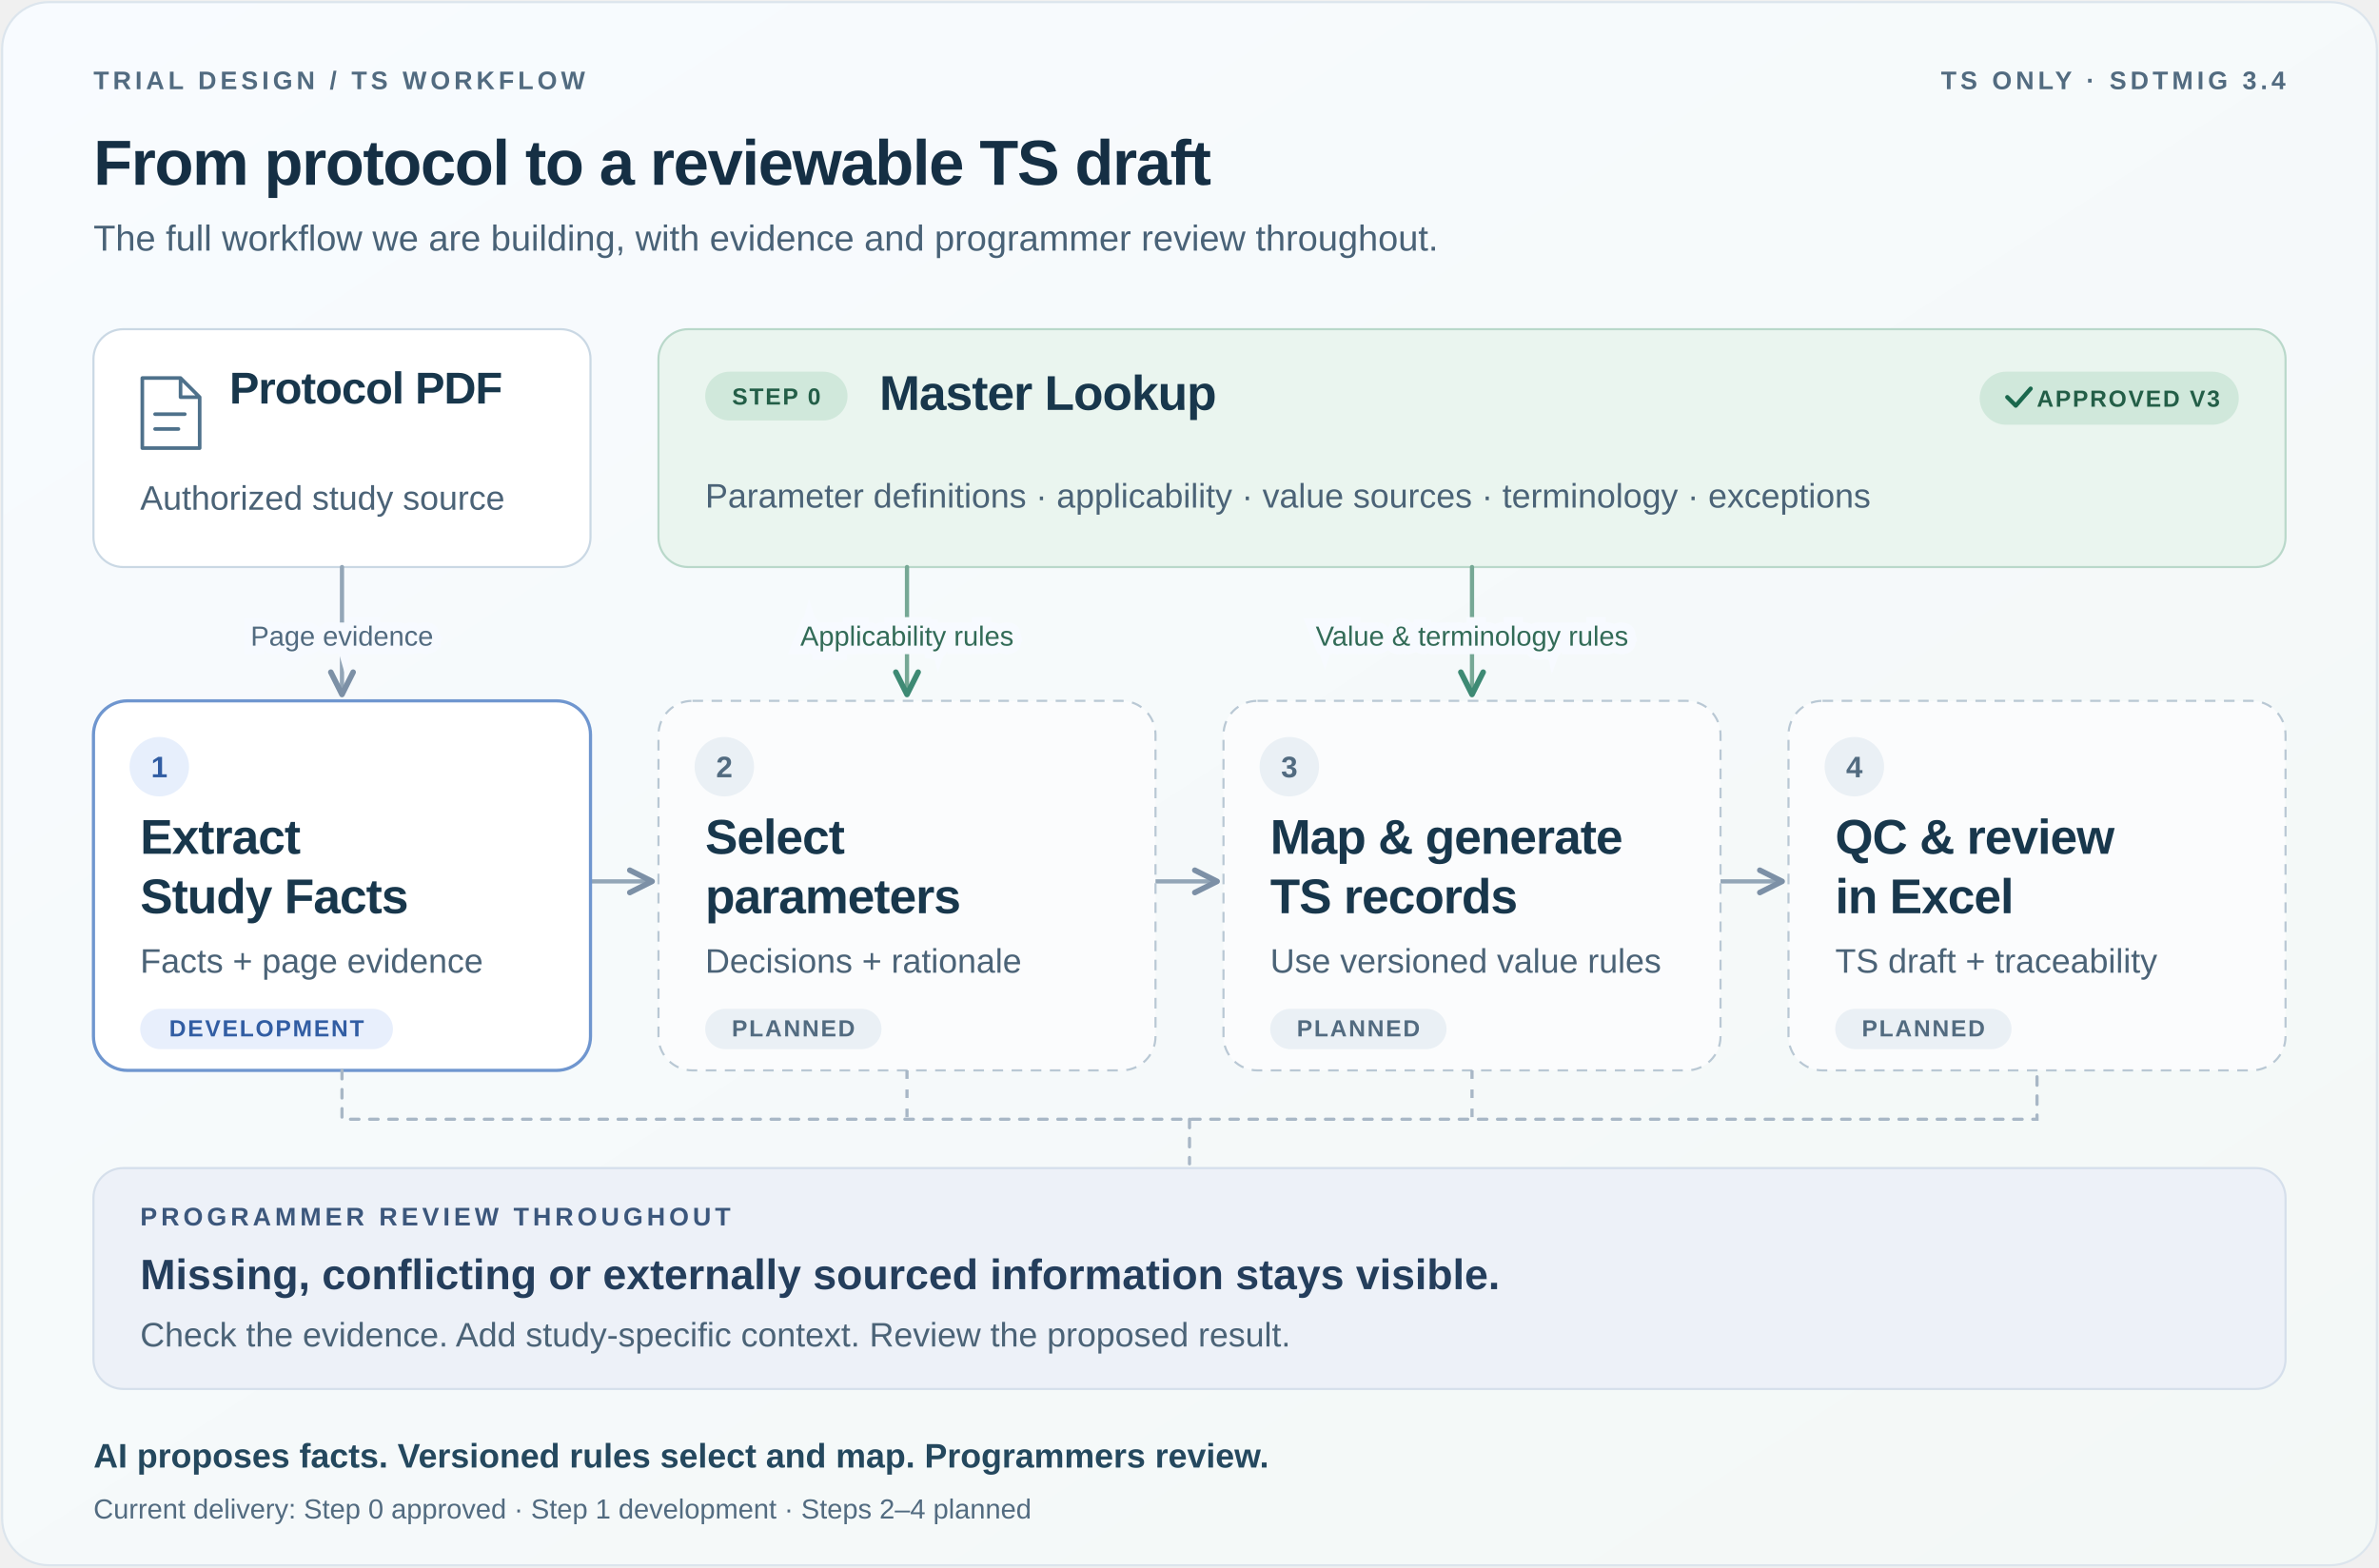
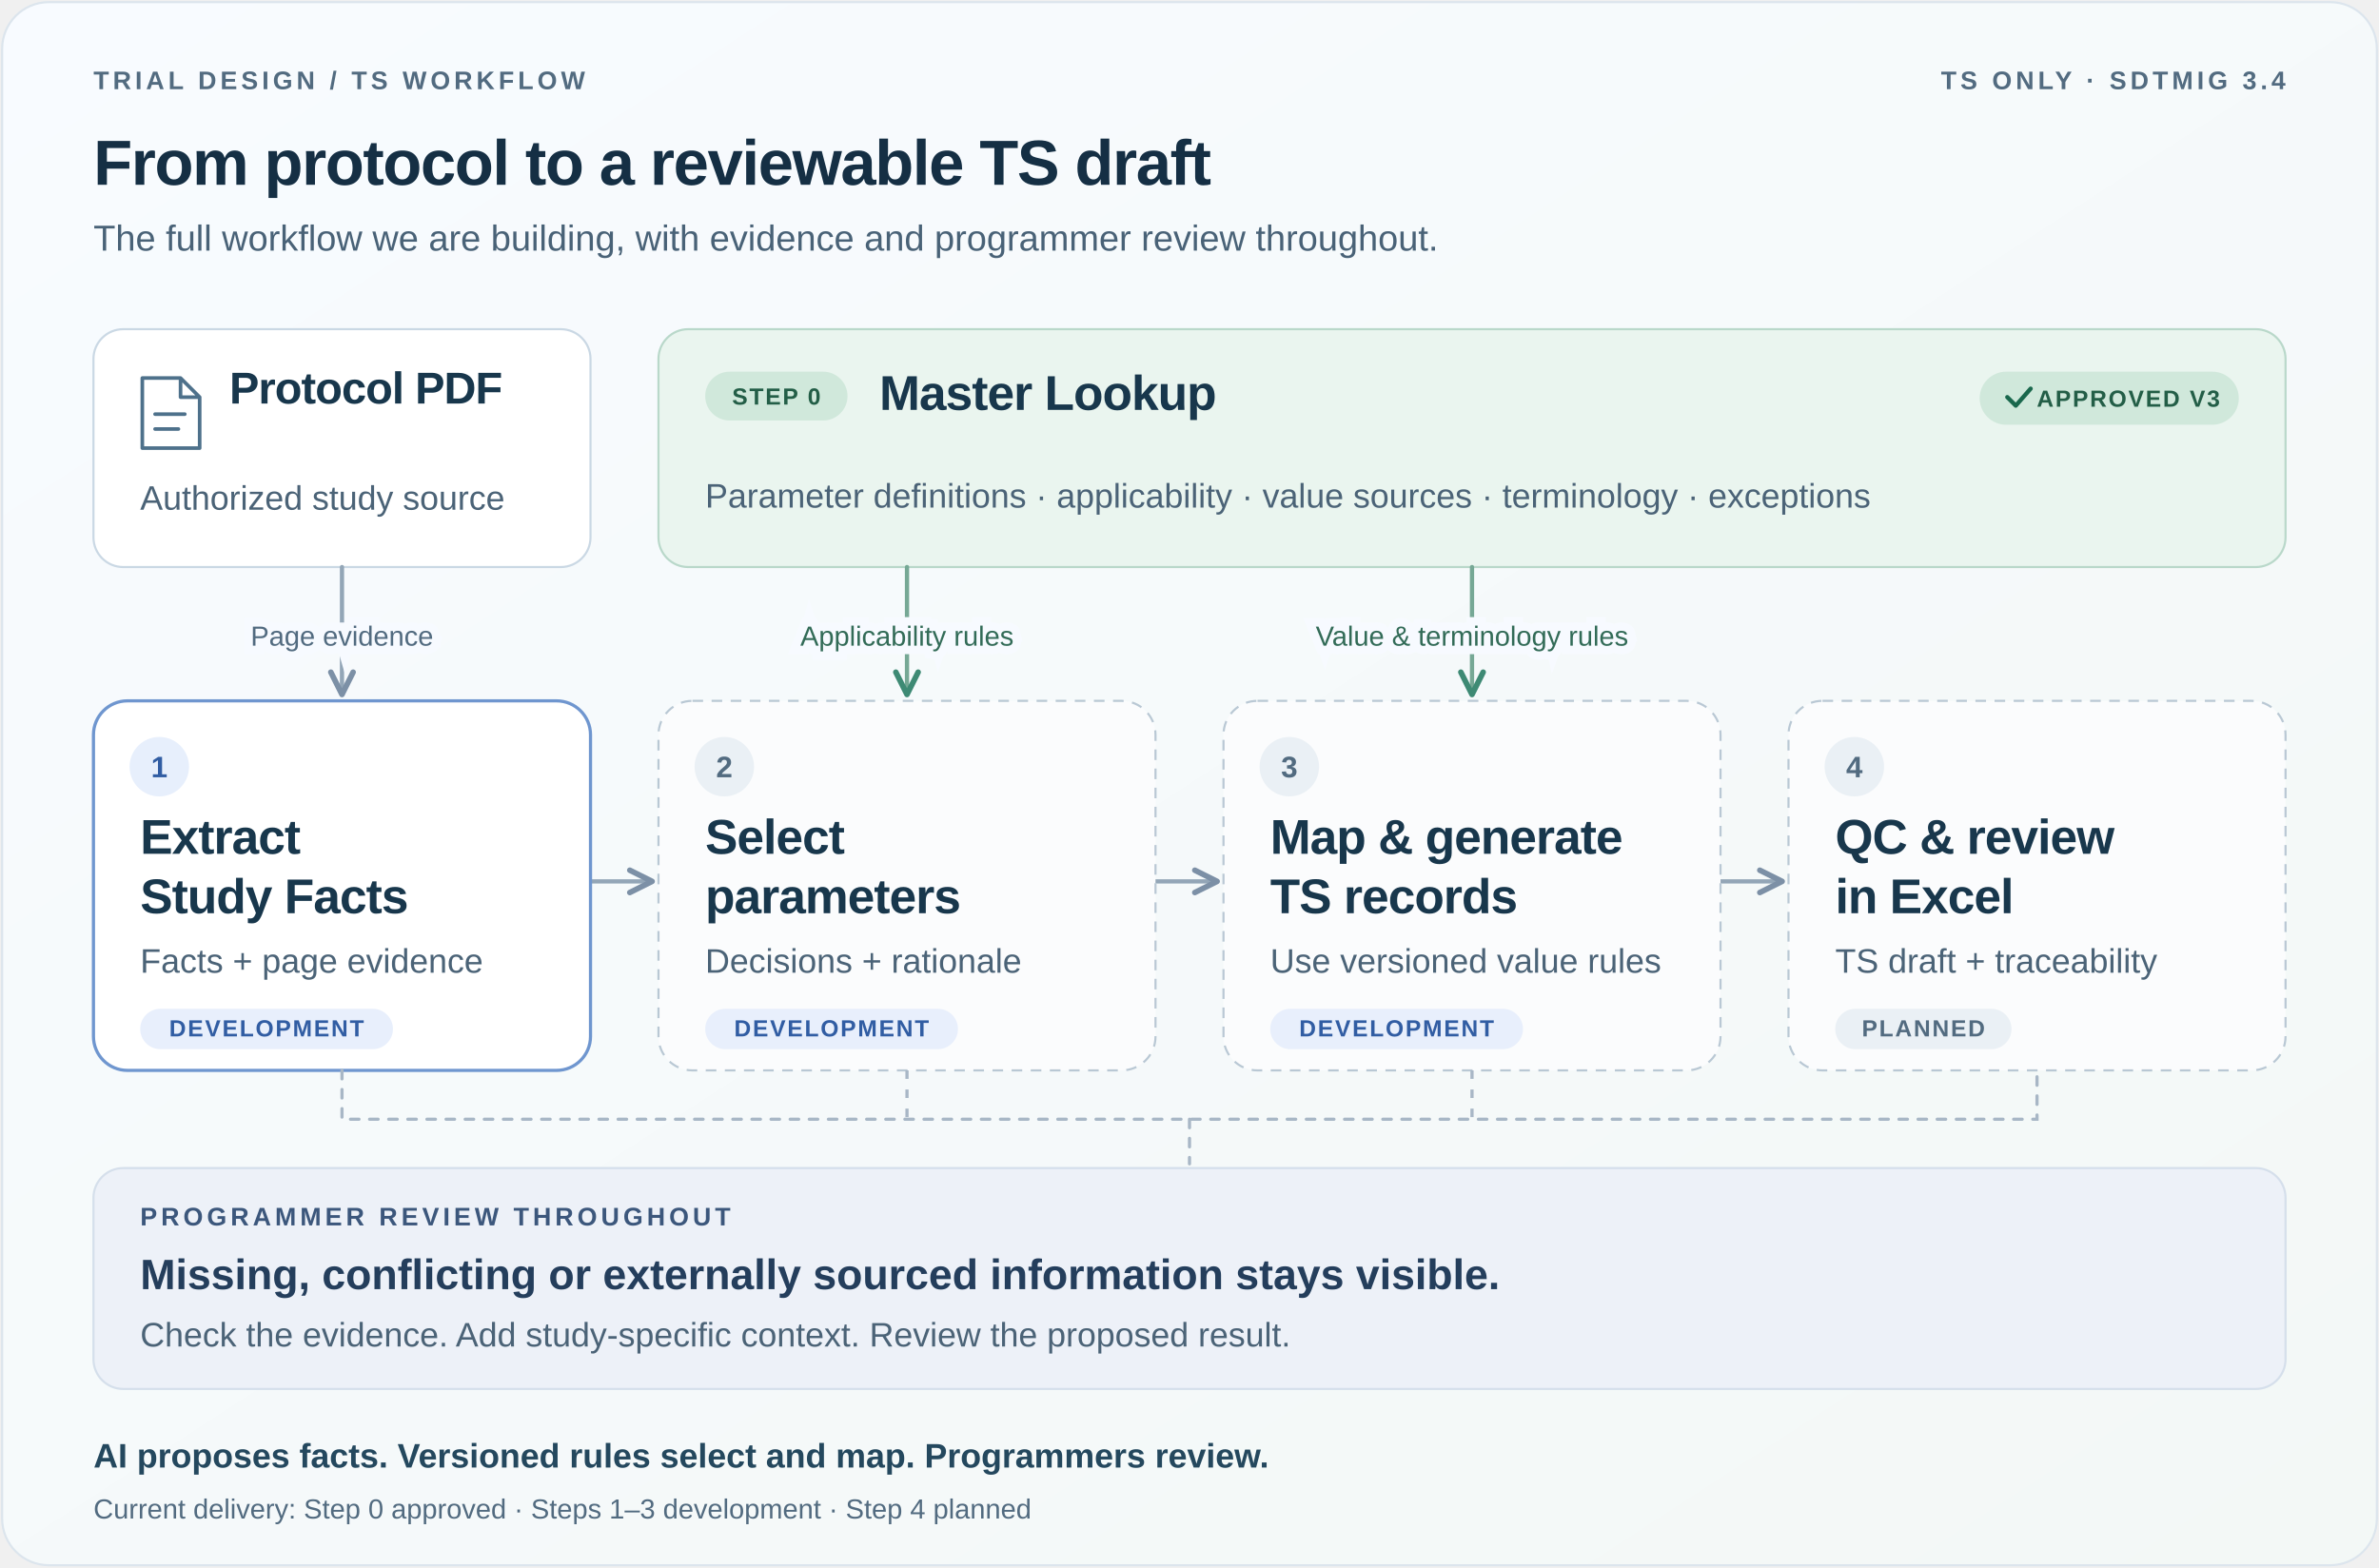
<svg xmlns="http://www.w3.org/2000/svg" viewBox="0 0 1120 738" role="img" aria-labelledby="workflow-title workflow-desc">
  <defs>
    <linearGradient id="canvas" x1="0" y1="0" x2="1" y2="1">
      <stop offset="0" stop-color="#f8fbff" />
      <stop offset="1" stop-color="#f3f8f6" />
    </linearGradient>
    <marker id="arrow" viewBox="0 0 8 8" refX="7" refY="4" markerWidth="7" markerHeight="7" orient="auto-start-reverse">
      <path d="M1 1 L7 4 L1 7" fill="none" stroke="#7c90a6" stroke-width="1.5" stroke-linecap="round" stroke-linejoin="round" />
    </marker>
    <marker id="rule-arrow" viewBox="0 0 8 8" refX="7" refY="4" markerWidth="7" markerHeight="7" orient="auto">
      <path d="M1 1 L7 4 L1 7" fill="none" stroke="#3e8a74" stroke-width="1.5" stroke-linecap="round" stroke-linejoin="round" />
    </marker>
    <style>
      text { font-family: -apple-system, BlinkMacSystemFont, 'Segoe UI', Arial, sans-serif; }
      .eyebrow { font-size: 12px; font-weight: 700; letter-spacing: 1.8px; fill: #526b80; }
      .title { font-size: 30px; font-weight: 700; letter-spacing: -.6px; fill: #152f44; }
      .sub { font-size: 17px; fill: #496277; }
      .stage-title { font-size: 23px; font-weight: 650; fill: #18374c; letter-spacing: -.4px; }
      .body { font-size: 16px; fill: #4b6377; }
      .badge { font-size: 11px; font-weight: 700; letter-spacing: .8px; }
      .connector { fill: none; stroke: #93a6b7; stroke-width: 2; stroke-linecap: round; marker-end: url(#arrow); }
      .rule { stroke: #76a895; marker-end: url(#rule-arrow); }
      .motion { pointer-events: none; }
      @media (prefers-reduced-motion: reduce) { .motion { display: none; } }
    </style>
  </defs>
  <rect x="1" y="1" width="1118" height="736" rx="22" fill="url(#canvas)" stroke="#dce5ed" />
  <text x="44" y="42" class="eyebrow">TRIAL DESIGN / TS WORKFLOW</text>
  <text x="1076" y="42" text-anchor="end" class="eyebrow">TS ONLY · SDTMIG 3.4</text>
  <text x="44" y="87" class="title">From protocol to a reviewable TS draft</text>
  <text x="44" y="118" class="sub">The full workflow we are building, with evidence and programmer review throughout.</text>
  <g>
    <rect x="44" y="155" width="234" height="112" rx="14" fill="#fff" stroke="#cad8e4" />
    <path d="M67 178 H85 L94 187 V211 H67 Z M85 178 V187 H94 M73 195 H87 M73 202 H84" fill="none" stroke="#4e718b" stroke-width="1.7" stroke-linecap="round" stroke-linejoin="round" />
    <text x="108" y="190" class="stage-title" style="font-size:21px">Protocol PDF</text>
    <text x="66" y="240" class="body">Authorized study source</text>
  </g>
  <g>
    <rect x="310" y="155" width="766" height="112" rx="14" fill="#eaf5ef" stroke="#b9d8ca" />
    <rect x="332" y="175" width="67" height="23" rx="11.5" fill="#d0e8db" />
    <text x="365.5" y="190.5" text-anchor="middle" class="badge" fill="#235e47">STEP 0</text>
    <text x="414" y="193" class="stage-title">Master Lookup</text>
    <rect x="932" y="175" width="122" height="25" rx="12.5" fill="#d0e8db" />
    <path d="M945 187 L949 191 L956 183" fill="none" stroke="#1a684d" stroke-width="2" stroke-linecap="round" stroke-linejoin="round" />
    <text x="1002" y="191.5" text-anchor="middle" class="badge" fill="#235e47">APPROVED V3</text>
    <text x="332" y="239" class="body">Parameter definitions · applicability · value sources · terminology · exceptions</text>
  </g>
  <path d="M161 267 V327" class="connector" />
  <path d="M427 267 V327" class="connector rule" />
  <path d="M693 267 V327" class="connector rule" />
  <text x="161" y="304" text-anchor="middle" style="font-size:13px;fill:#526b80" paint-order="stroke" stroke="#f7faff" stroke-width="8">Page evidence</text>
  <text x="427" y="304" text-anchor="middle" style="font-size:13px;fill:#326b57" paint-order="stroke" stroke="#f7faff" stroke-width="8">Applicability rules</text>
  <text x="693" y="304" text-anchor="middle" style="font-size:13px;fill:#326b57" paint-order="stroke" stroke="#f7faff" stroke-width="8">Value &amp; terminology rules</text>
  <path d="M278 415 H307" class="connector" />
  <path d="M544 415 H573" class="connector" />
  <path d="M810 415 H839" class="connector" />
  <g>
    <rect x="44" y="330" width="234" height="174" rx="16" fill="#fff" stroke="#6f96cf" stroke-width="1.5" />
    <circle cx="75" cy="361" r="14" fill="#e7effc" />
    <text x="75" y="366" text-anchor="middle" style="font-size:14px;font-weight:700;fill:#315da3">1</text>
    <text x="66" y="402" class="stage-title">Extract</text>
    <text x="66" y="430" class="stage-title">Study Facts</text>
    <text x="66" y="458" class="body">Facts + page evidence</text>
    <rect x="66" y="475" width="119" height="19" rx="9.5" fill="#e8effc" />
    <text x="125.5" y="488" text-anchor="middle" class="badge" fill="#315da3">DEVELOPMENT</text>
  </g>
  <g>
    <rect x="310" y="330" width="234" height="174" rx="16" fill="#fbfcfd" stroke="#b9c8d4" stroke-dasharray="5 4" />
    <circle cx="341" cy="361" r="14" fill="#eaf0f5" />
    <text x="341" y="366" text-anchor="middle" style="font-size:14px;font-weight:700;fill:#526b80">2</text>
    <text x="332" y="402" class="stage-title">Select</text>
    <text x="332" y="430" class="stage-title">parameters</text>
    <text x="332" y="458" class="body">Decisions + rationale</text>
-     <rect x="332" y="475" width="83" height="19" rx="9.5" fill="#eaf0f5" />
-     <text x="373.5" y="488" text-anchor="middle" class="badge" fill="#526b80">PLANNED</text>
+     <rect x="332" y="475" width="119" height="19" rx="9.5" fill="#e8effc" />
+     <text x="391.5" y="488" text-anchor="middle" class="badge" fill="#315da3">DEVELOPMENT</text>
  </g>
  <g>
    <rect x="576" y="330" width="234" height="174" rx="16" fill="#fbfcfd" stroke="#b9c8d4" stroke-dasharray="5 4" />
    <circle cx="607" cy="361" r="14" fill="#eaf0f5" />
    <text x="607" y="366" text-anchor="middle" style="font-size:14px;font-weight:700;fill:#526b80">3</text>
    <text x="598" y="402" class="stage-title">Map &amp; generate</text>
    <text x="598" y="430" class="stage-title">TS records</text>
    <text x="598" y="458" class="body">Use versioned value rules</text>
-     <rect x="598" y="475" width="83" height="19" rx="9.5" fill="#eaf0f5" />
-     <text x="639.5" y="488" text-anchor="middle" class="badge" fill="#526b80">PLANNED</text>
+     <rect x="598" y="475" width="119" height="19" rx="9.5" fill="#e8effc" />
+     <text x="657.5" y="488" text-anchor="middle" class="badge" fill="#315da3">DEVELOPMENT</text>
  </g>
  <g>
    <rect x="842" y="330" width="234" height="174" rx="16" fill="#fbfcfd" stroke="#b9c8d4" stroke-dasharray="5 4" />
    <circle cx="873" cy="361" r="14" fill="#eaf0f5" />
    <text x="873" y="366" text-anchor="middle" style="font-size:14px;font-weight:700;fill:#526b80">4</text>
    <text x="864" y="402" class="stage-title">QC &amp; review</text>
    <text x="864" y="430" class="stage-title">in Excel</text>
    <text x="864" y="458" class="body">TS draft + traceability</text>
    <rect x="864" y="475" width="83" height="19" rx="9.5" fill="#eaf0f5" />
    <text x="905.5" y="488" text-anchor="middle" class="badge" fill="#526b80">PLANNED</text>
  </g>
  <g class="motion" aria-hidden="true" fill="#356cba">
    <circle r="3" opacity="0">
      <animateMotion path="M161 270 V325" dur="4s" repeatCount="indefinite" />
      <animate attributeName="opacity" values="0;.85;.85;0" keyTimes="0;.15;.8;1" dur="4s" repeatCount="indefinite" />
    </circle>
    <circle r="2.8" opacity="0" fill="#2a8062">
      <animateMotion path="M427 270 V325" begin=".7s" dur="4s" repeatCount="indefinite" />
      <animate attributeName="opacity" values="0;.85;.85;0" keyTimes="0;.15;.8;1" begin=".7s" dur="4s" repeatCount="indefinite" />
    </circle>
    <circle r="2.8" opacity="0" fill="#2a8062">
      <animateMotion path="M693 270 V325" begin="1.4s" dur="4s" repeatCount="indefinite" />
      <animate attributeName="opacity" values="0;.85;.85;0" keyTimes="0;.15;.8;1" begin="1.4s" dur="4s" repeatCount="indefinite" />
    </circle>
  </g>
  <path d="M161 504 V527 H959 V504 M560 527 V548" fill="none" stroke="#a8b7c6" stroke-width="1.5" stroke-dasharray="4 5" stroke-linecap="round" />
  <path d="M427 504 V527 M693 504 V527" fill="none" stroke="#a8b7c6" stroke-width="1.5" stroke-dasharray="4 5" />
  <g>
    <rect x="44" y="550" width="1032" height="104" rx="14" fill="#edf1f8" stroke="#d5dfeb" />
    <text x="66" y="577" class="eyebrow" style="fill:#3c577c">PROGRAMMER REVIEW THROUGHOUT</text>
    <text x="66" y="607" style="font-size:20px;font-weight:600;fill:#243e5c">Missing, conflicting or externally sourced information stays visible.</text>
    <text x="66" y="634" class="body">Check the evidence. Add study-specific context. Review the proposed result.</text>
  </g>
  <text x="44" y="691" style="font-size:16px;font-weight:600;fill:#24485e">AI proposes facts. Versioned rules select and map. Programmers review.</text>
-   <text x="44" y="715" style="font-size:13px;fill:#526b80">Current delivery: Step 0 approved · Step 1 development · Steps 2–4 planned</text>
+   <text x="44" y="715" style="font-size:13px;fill:#526b80">Current delivery: Step 0 approved · Steps 1–3 development · Step 4 planned</text>
</svg>
